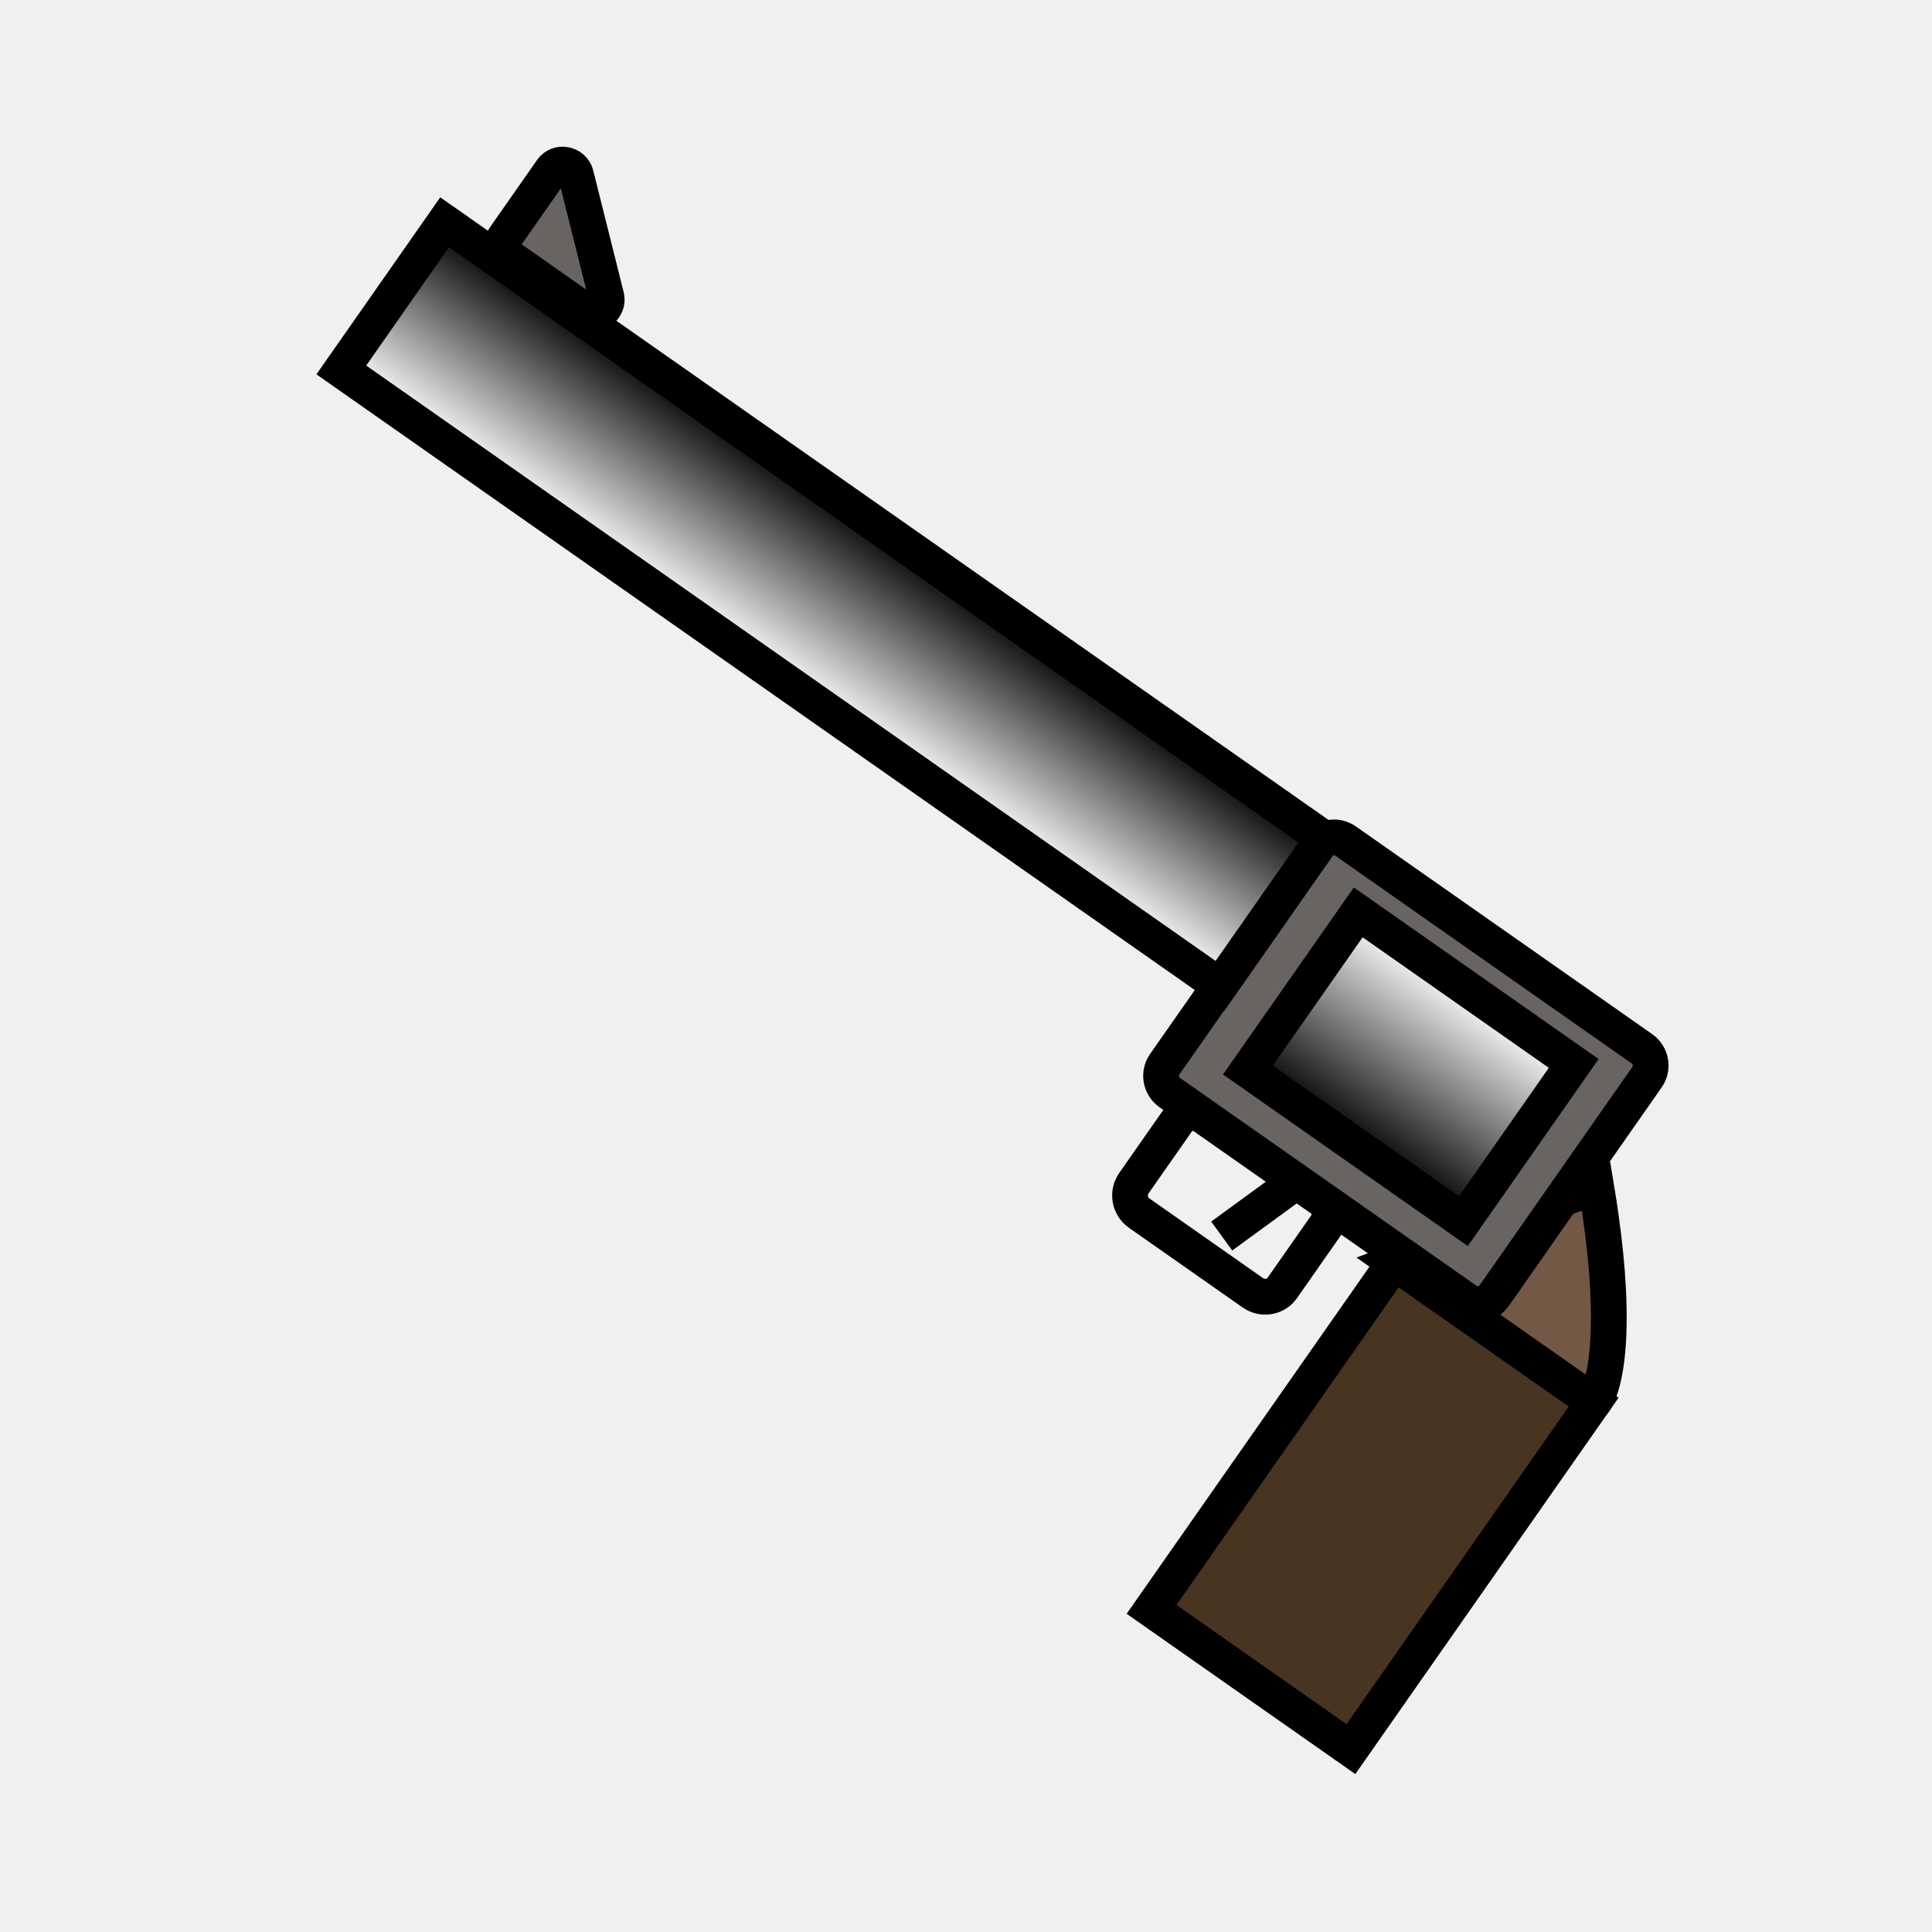
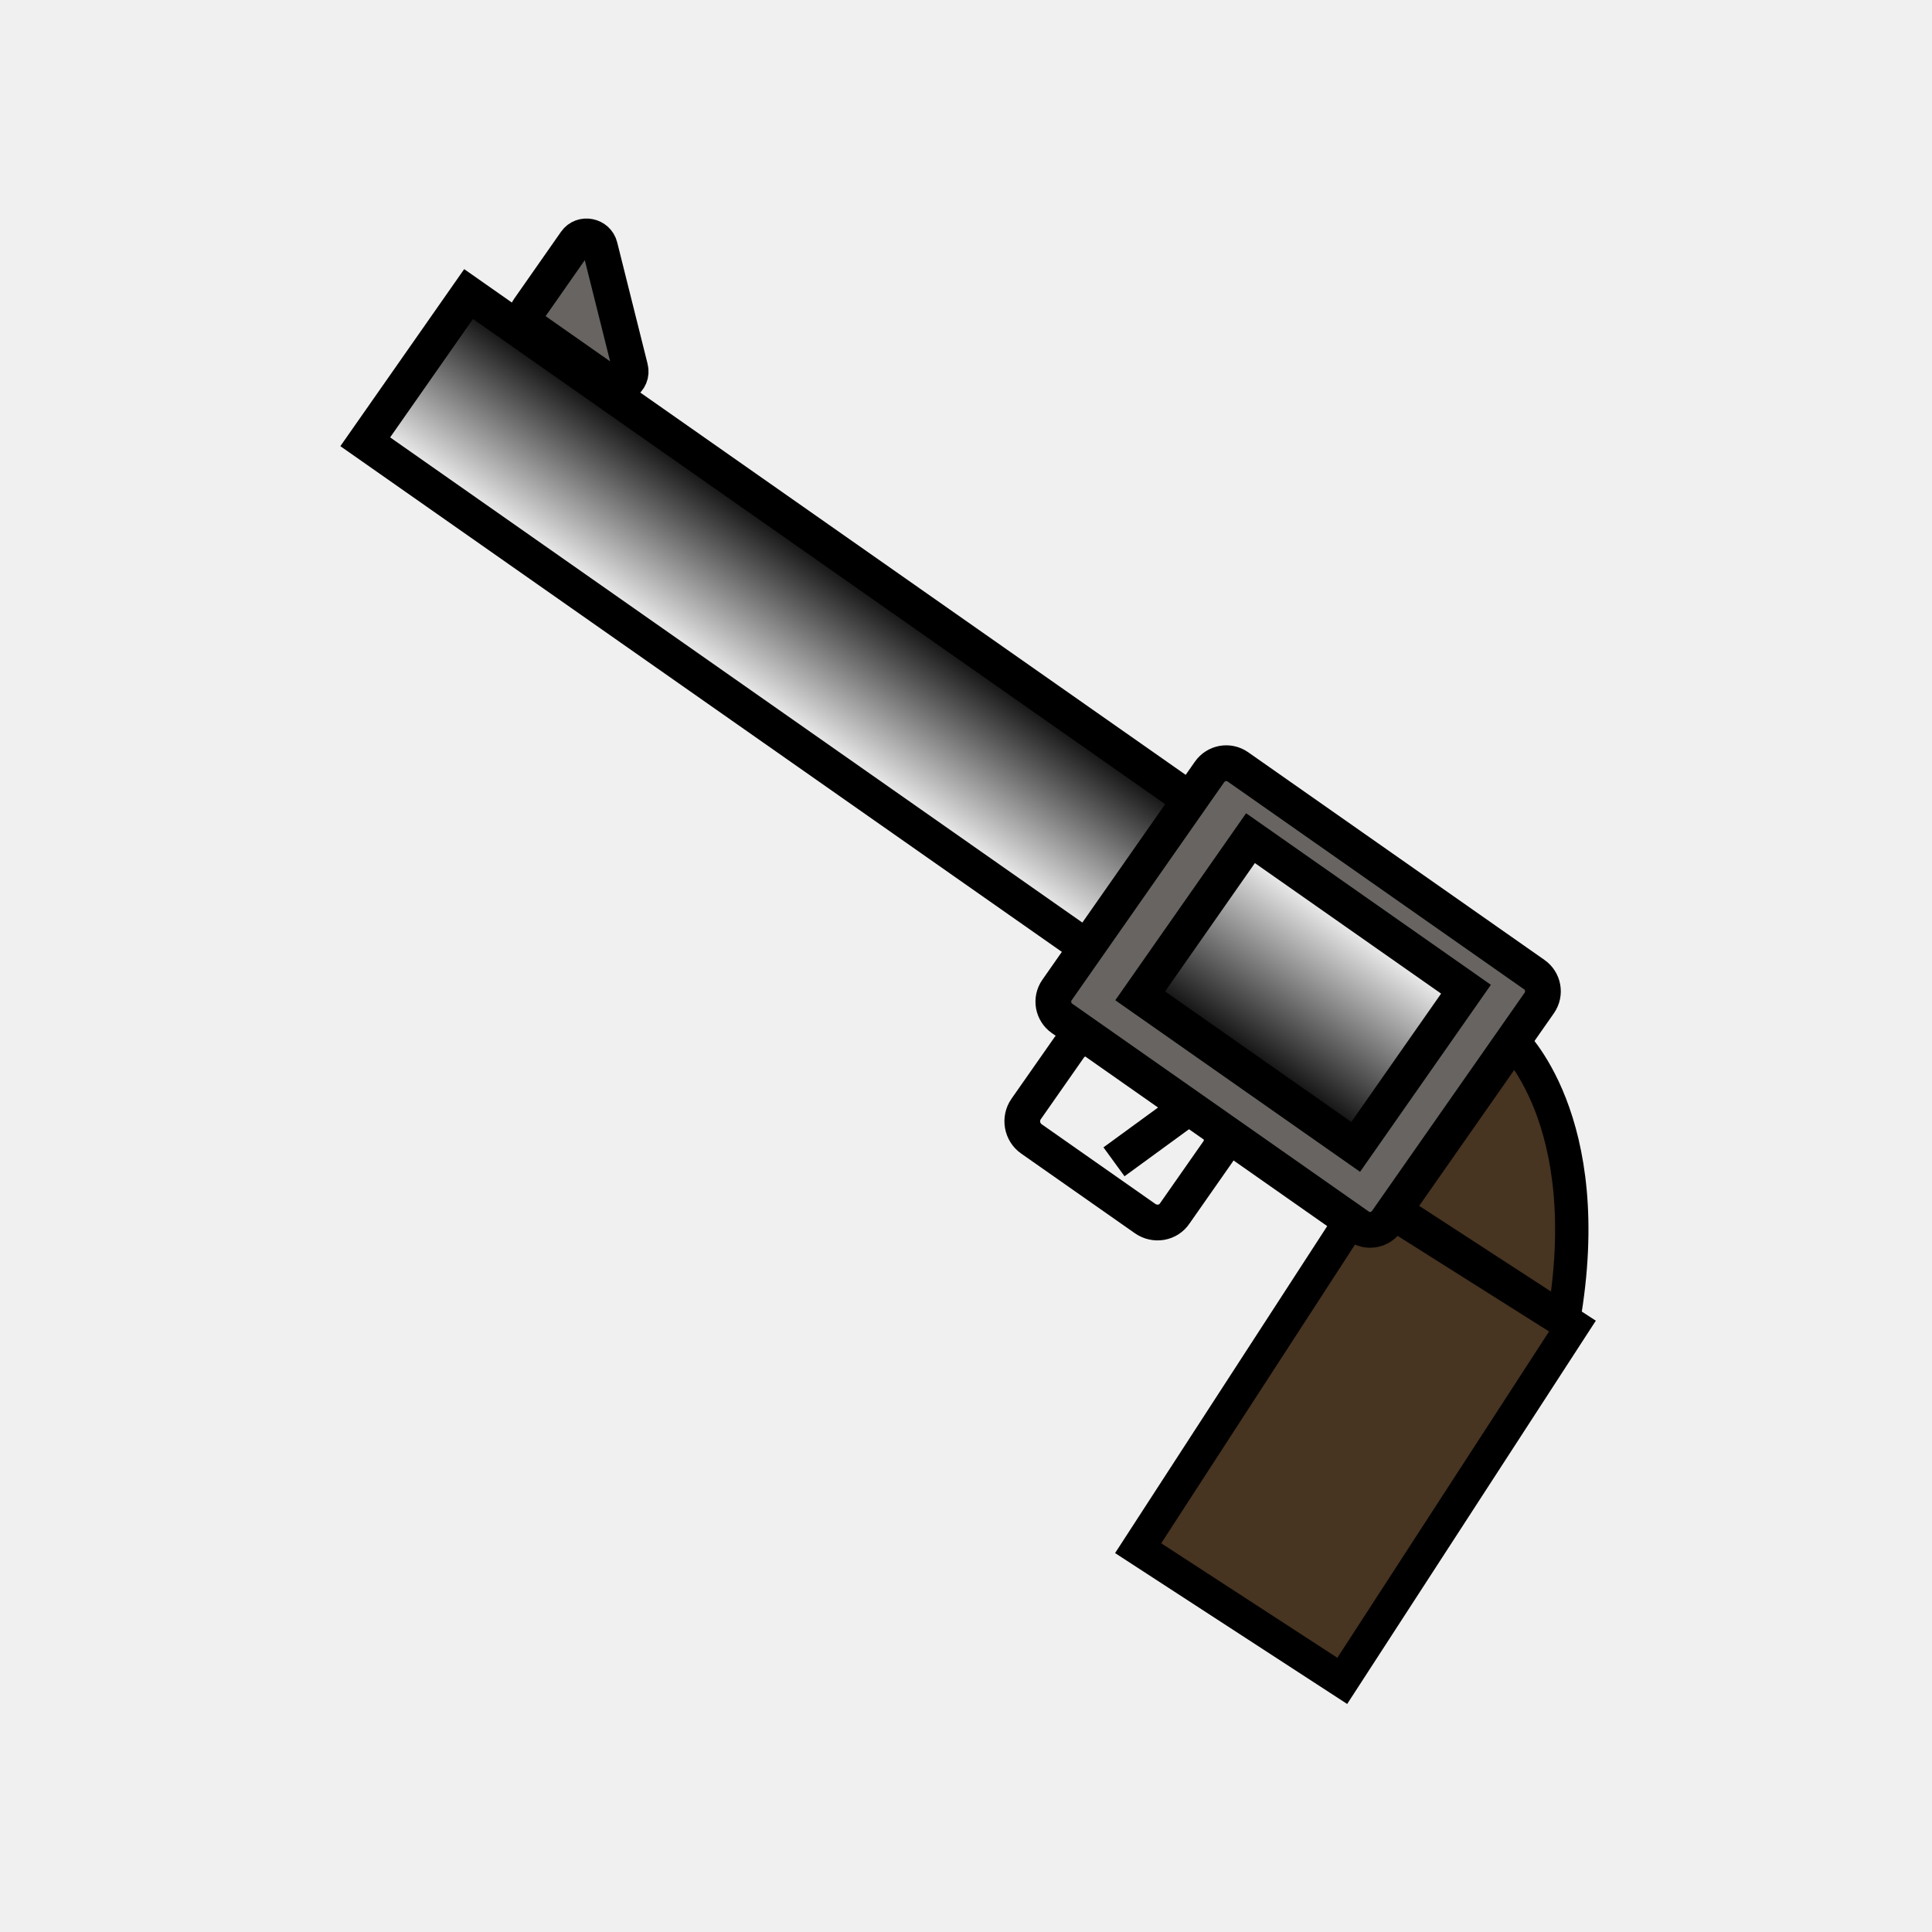
<svg xmlns="http://www.w3.org/2000/svg" version="1.1" x="0px" y="0px" viewBox="0 0 60 60" style="enable-background:new 0 0 60 60;" xml:space="preserve" id="svg7">
  <defs id="defs7" />
  <style type="text/css" id="style1">
	.st0{opacity:0.5;fill:#FFFFFF;}
	.st1{fill:#FFFFFF;stroke:#000000;stroke-miterlimit:10;}
	.st2{fill:#473421;stroke:#000000;stroke-miterlimit:10;}
	.st3{fill:#735846;stroke:#000000;stroke-miterlimit:10;}
	.st4{fill:none;stroke:#000000;stroke-miterlimit:10;}
	.st5{fill:#676462;stroke:#000000;stroke-miterlimit:10;}
	.st6{fill:url(#SVGID_1_);stroke:#000000;stroke-miterlimit:10;}
	.st7{fill:url(#SVGID_2_);stroke:#000000;stroke-miterlimit:10;}
</style>
  <g id="g7" transform="matrix(0.9093043,0.6373672,-0.6367017,0.9102547,21.17563,-17.92821)">
    <g id="Back" style="display:none">
      <rect y="0" class="st0" width="60" height="60" id="rect1" x="0" />
      <path class="st1" d="M 49.22,26.53" id="path1" />
    </g>
-     <g id="g1">
-       <g id="Body">
-         <g id="g2">
-           <rect x="43.3" y="33.19" transform="rotate(90,49.2167,36.6001)" class="st2" width="11.84" height="6.81" id="rect2" />
-           <path class="st3" d="m 49.22,25.7 c 3.57,3.64 3.41,4.98 3.41,4.98 h -6.81 z" id="path2" />
+     <g id="g1" transform="translate(-0.1205313,-0.4056821)">
+       <g id="Body" transform="translate(0.2331029,-1.618447)">
+         <g id="g2" transform="matrix(0.9994251,-0.03488705,0.03491199,0.9993566,-4.666591,3.706836)">
+           <path id="path18" style="fill:#473421;fill-opacity:1;stroke:#000000;stroke-width:0.933;stroke-miterlimit:10;stroke-opacity:1" d="m 48.662,23.735 -0.613,5.881 6.134,-0.082 c -2.243,-5.274 -5.522,-5.798 -5.522,-5.798 z m -0.995,5.769 -4.16e-4,11.84 6.809,3.2e-5 4.16e-4,-11.84 z" />
        </g>
      </g>
-       <g id="Nab" style="display:inline">
-         <g id="g3" style="enable-background:new 0 0 60 60;display:inline">
-           <path class="st1" d="m 43.06,33.65 h -3.88 c -0.33,0 -0.6,-0.27 -0.6,-0.6 v -2.1 c 0,-0.33 0.27,-0.6 0.6,-0.6 h 3.88 c 0.33,0 0.6,0.27 0.6,0.6 v 2.1 c 0.01,0.33 -0.26,0.6 -0.6,0.6 z" id="path3" style="enable-background:new 0 0 60 60;display:inline;fill:#ffffff;fill-opacity:0" />
-           <line class="st4" x1="42.31" y1="30.31" x2="41.44" y2="32.85" id="line3" style="enable-background:new 0 0 60 60;display:inline" />
-         </g>
-       </g>
-       <g id="Volume" style="display:inline">
-         <g id="g5">
-           <path class="st5" d="M 48.07,30.4 H 37.95 c -0.31,0 -0.57,-0.25 -0.57,-0.57 v -7.44 c 0,-0.31 0.25,-0.57 0.57,-0.57 h 10.12 c 0.31,0 0.57,0.25 0.57,0.57 v 7.44 c 0,0.32 -0.25,0.57 -0.57,0.57 z" id="path4" />
-           <linearGradient id="SVGID_1_" gradientUnits="userSpaceOnUse" x1="43.06" y1="23.254" x2="43.06" y2="28.633">
-             <stop offset="0" style="stop-color:#FFFFFF" id="stop4" />
-             <stop offset="1" style="stop-color:#000000" id="stop5" />
-           </linearGradient>
-           <rect x="39.38" y="23.25" class="st6" width="7.36" height="5.38" id="rect5" style="fill:url(#SVGID_1_)" />
-         </g>
-       </g>
-       <g id="Barrel">
+       <g id="Barrel" transform="translate(1.820493,1.665751)">
        <linearGradient id="SVGID_2_" gradientUnits="userSpaceOnUse" x1="22.379" y1="27.149" x2="22.379" y2="22.111">
          <stop offset="0" style="stop-color:#FFFFFF" id="stop6" />
          <stop offset="1" style="stop-color:#000000" id="stop7" />
        </linearGradient>
        <rect x="7.38" y="22.11" class="st7" width="30.01" height="5.04" id="rect7" style="fill:url(#SVGID_2_)" />
      </g>
-       <g id="Aim">
+       <g id="g31" transform="translate(-3.538092,0.4354025)">
+         <g id="Nab" style="display:inline">
+           <g id="g3" style="display:inline">
+             <path class="st1" d="m 43.06,33.65 h -3.88 c -0.33,0 -0.6,-0.27 -0.6,-0.6 v -2.1 c 0,-0.33 0.27,-0.6 0.6,-0.6 h 3.88 c 0.33,0 0.6,0.27 0.6,0.6 v 2.1 c 0.01,0.33 -0.26,0.6 -0.6,0.6 z" id="path3" style="display:inline;fill:#ffffff;fill-opacity:0" />
+             <line class="st4" x1="42.31" y1="30.31" x2="41.44" y2="32.85" id="line3" style="display:inline" />
+           </g>
+         </g>
+         <g id="Volume" style="display:inline">
+           <g id="g5">
+             <path class="st5" d="M 48.07,30.4 H 37.95 c -0.31,0 -0.57,-0.25 -0.57,-0.57 v -7.44 c 0,-0.31 0.25,-0.57 0.57,-0.57 h 10.12 c 0.31,0 0.57,0.25 0.57,0.57 v 7.44 c 0,0.32 -0.25,0.57 -0.57,0.57 z" id="path4" />
+             <linearGradient id="SVGID_1_" gradientUnits="userSpaceOnUse" x1="43.06" y1="23.254" x2="43.06" y2="28.633">
+               <stop offset="0" style="stop-color:#FFFFFF" id="stop4" />
+               <stop offset="1" style="stop-color:#000000" id="stop5" />
+             </linearGradient>
+             <rect x="39.38" y="23.25" class="st6" width="7.36" height="5.38" id="rect5" style="fill:url(#SVGID_1_)" />
+           </g>
+         </g>
+       </g>
+       <g id="Aim" transform="translate(1.820493,1.665751)">
        <path class="st5" d="m 9.63,18.92 2.64,2.29 c 0.27,0.23 0.1,0.67 -0.25,0.67 H 9.38 C 9.17,21.88 9,21.71 9,21.49 V 19.2 c 0,-0.32 0.39,-0.49 0.63,-0.28 z" id="path7" />
      </g>
    </g>
  </g>
</svg>
